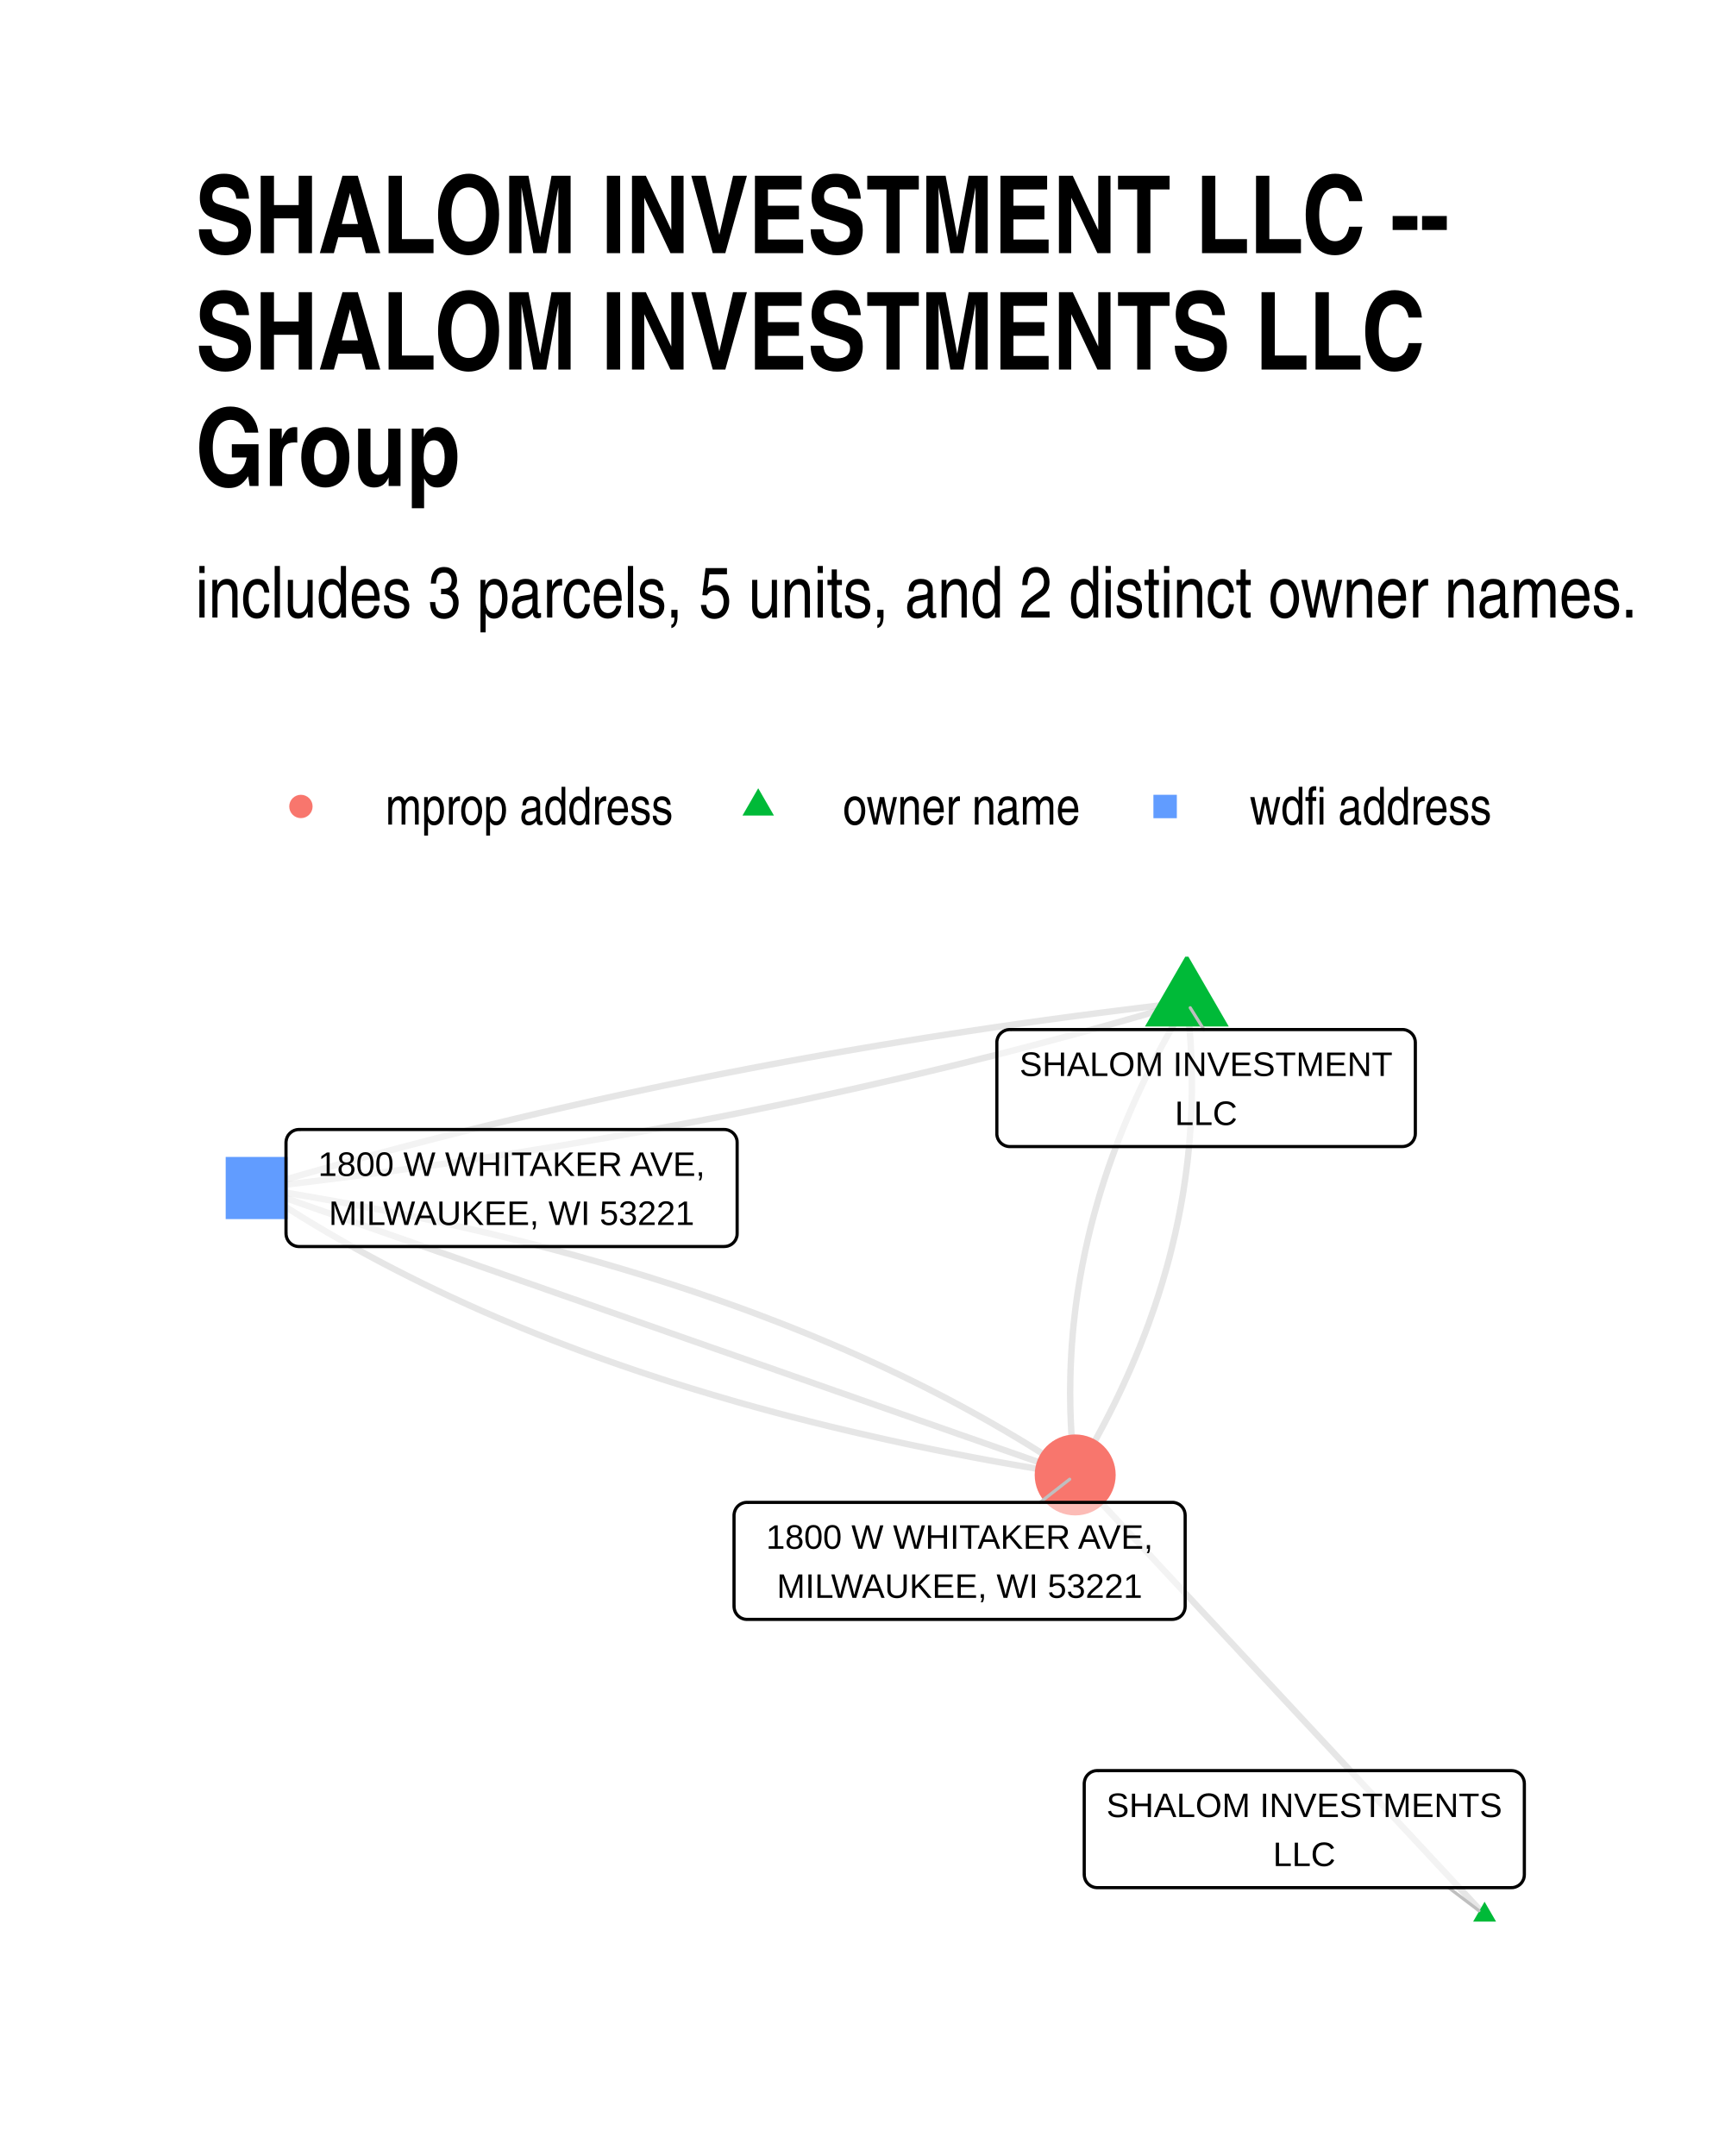
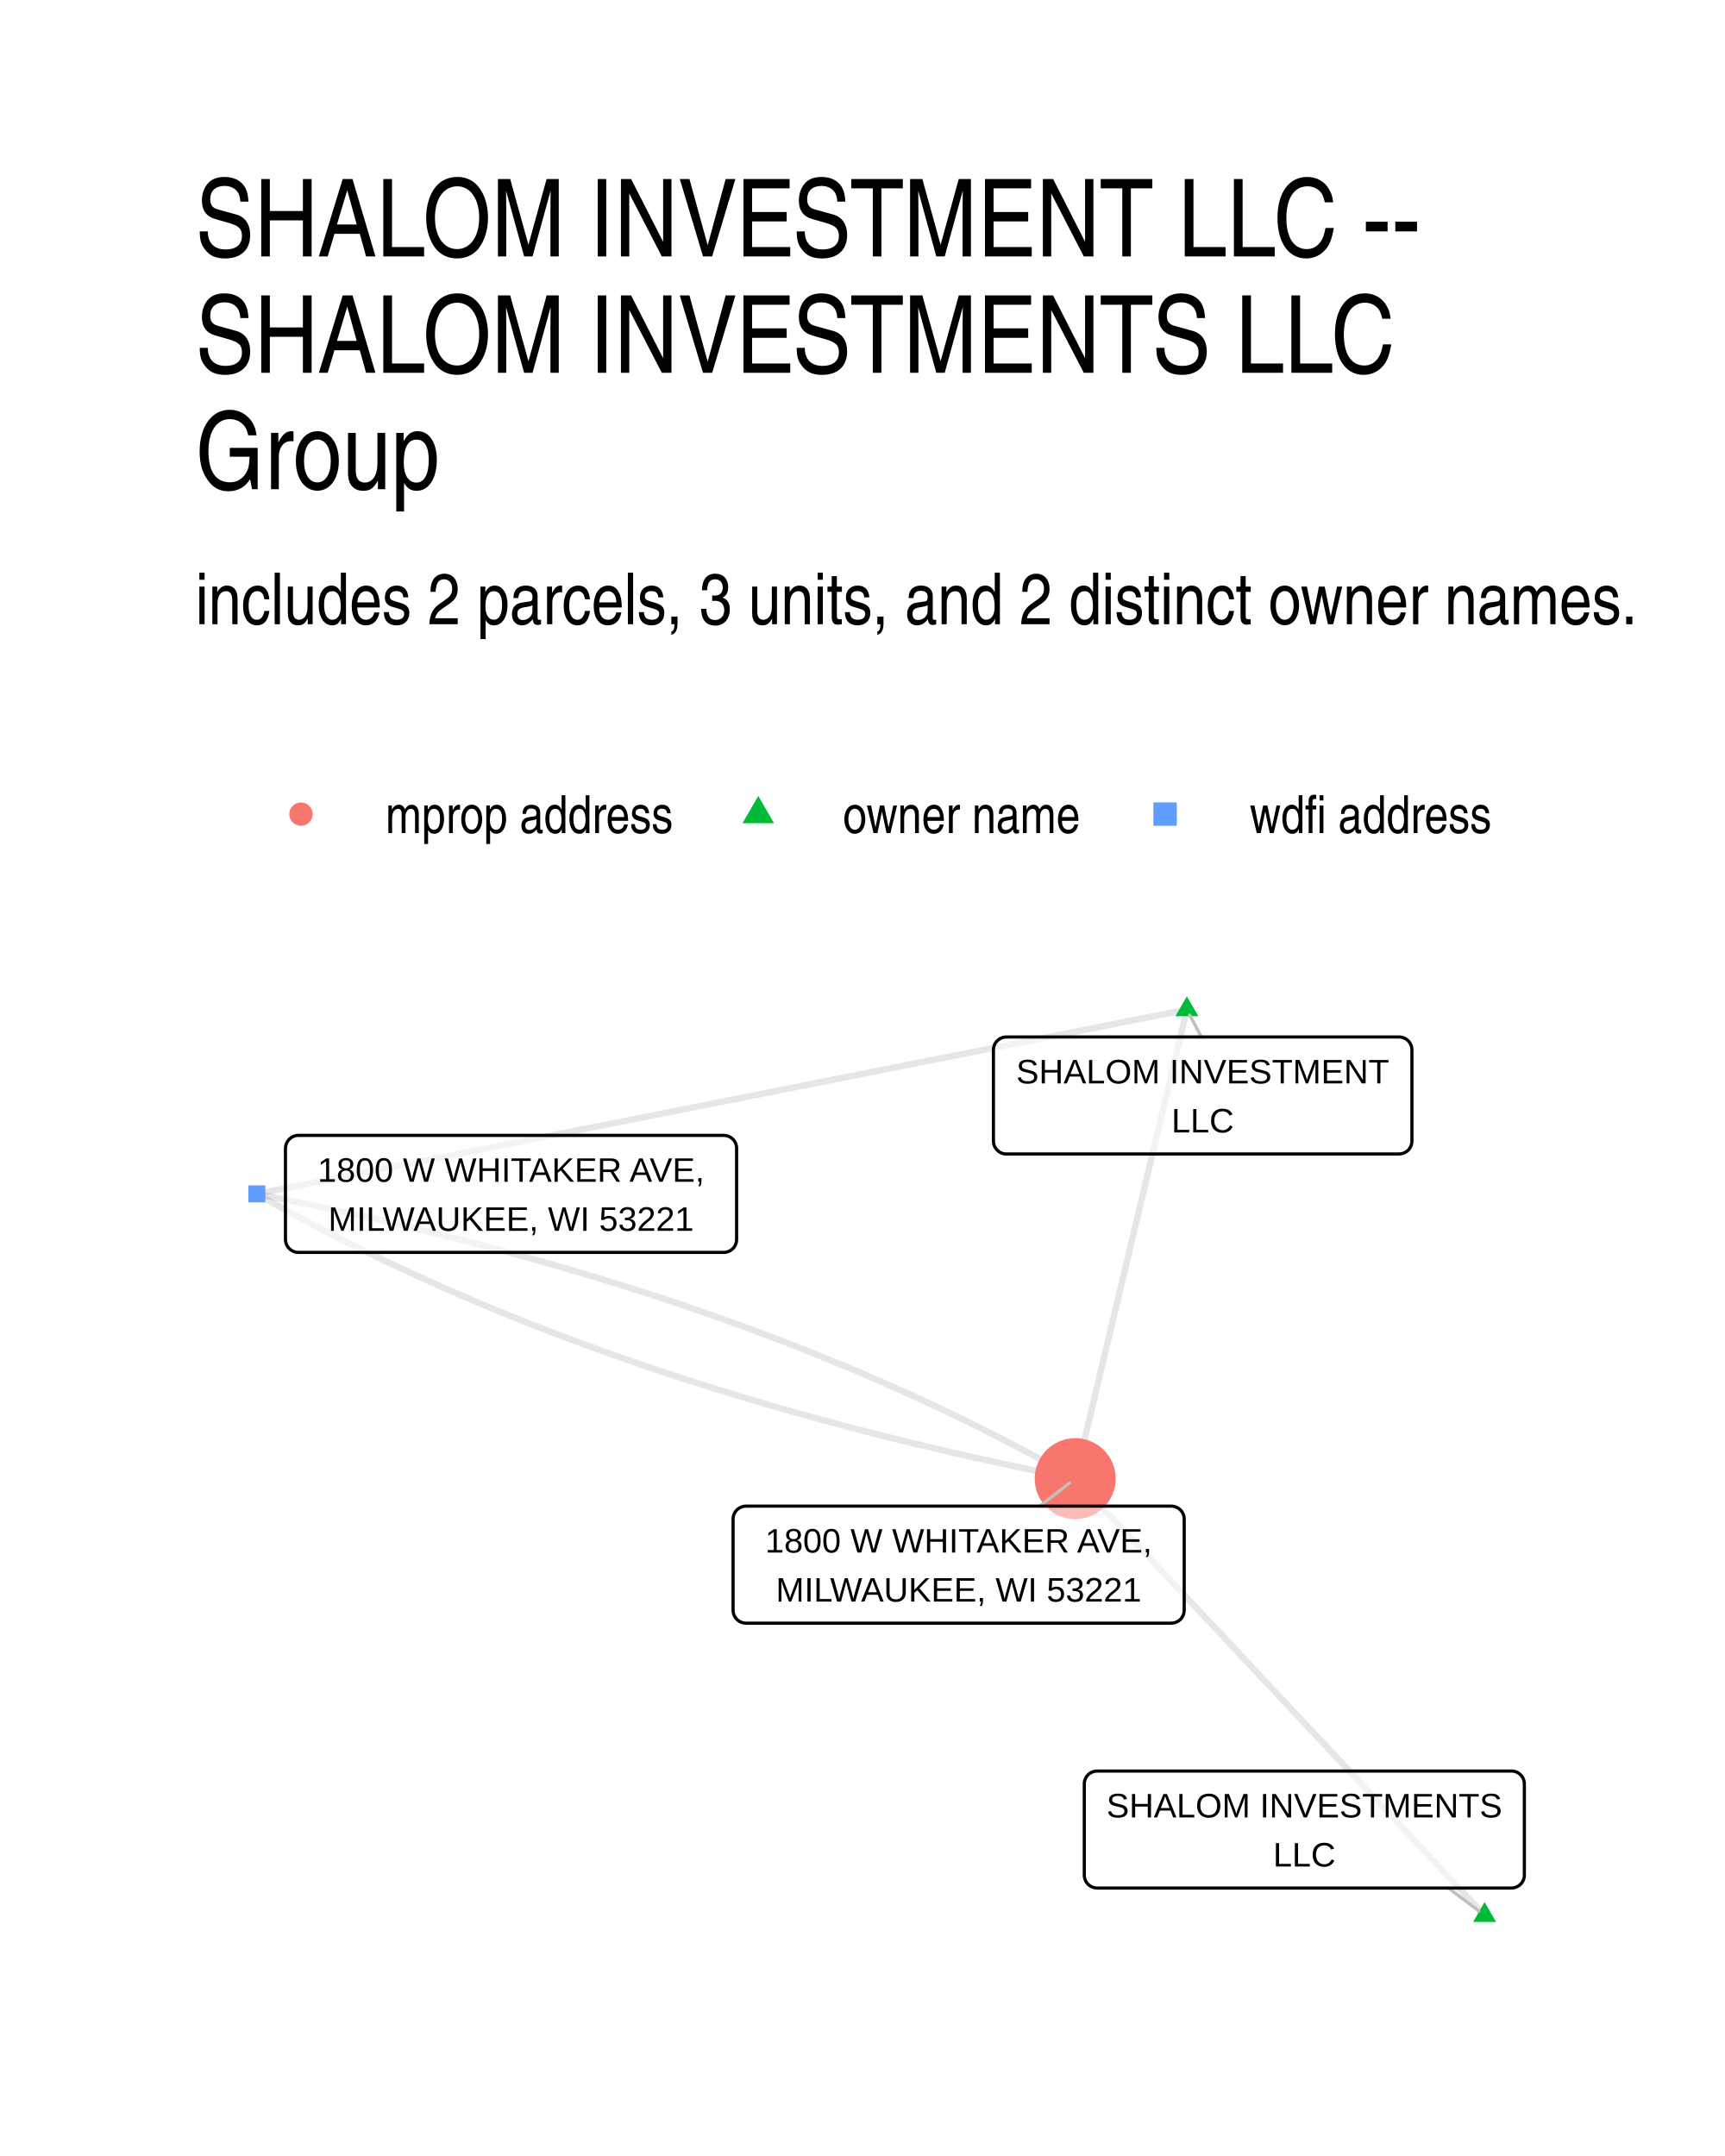
<svg xmlns="http://www.w3.org/2000/svg" width="384" height="480" class="svglite" viewBox="0 0 288 360">
  <defs>
    <style>.svglite line,.svglite polyline,.svglite polygon,.svglite path,.svglite circle{fill:none;stroke:#000000;stroke-linecap:round;stroke-linejoin:round;stroke-miterlimit:10.00}.svglite text{white-space:pre}</style>
  </defs>
  <rect width="100%" height="100%" style="stroke-linecap:round;stroke-linejoin:round;stroke-miterlimit:10.00;stroke:none;fill:#FFFFFF" />
  <defs>
    <clipPath id="cpMC4wMHwyODguMDB8MC4wMHwzNjAuMDA=">
      <path d="M0 0h288v360H0z" />
    </clipPath>
  </defs>
  <g clip-path="url(#cpMC4wMHwyODguMDB8MC4wMHwzNjAuMDA=)">
    <path d="M0 0h288v360H0z" style="stroke-width:1.07;stroke:none;fill:#FFFFFF" />
  </g>
  <defs>
-     <clipPath id="cpMzIuNjN8MjU4LjExfDE1OS43NHwzMjcuMzc=">
-       <path d="M32.63 159.74h225.48v167.63H32.63z" />
+     <clipPath id="cpMzIuNjN8MjU4LjExfDE2MS4wMnwzMjcuMzc=">
+       <path d="M32.63 161.02h225.48v166.36H32.63z" />
    </clipPath>
  </defs>
-   <g clip-path="url(#cpMzIuNjN8MjU4LjExfDE1OS43NHwzMjcuMzc=)">
-     <path d="m247.86 319.75-.69-.74-.69-.74-.69-.74-.69-.75-.69-.74-.69-.74-.69-.74-.69-.74-.69-.75-.69-.74-.69-.74-.69-.74-.69-.74-.69-.75-.69-.74-.69-.74-.69-.74-.69-.75-.7-.74-.69-.74-.69-.74-.69-.74-.69-.75-.69-.74-.69-.74-.69-.74-.69-.74-.69-.75-.69-.74-.69-.74-.69-.74-.69-.75-.69-.74-.69-.74-.69-.74-.69-.74-.69-.75-.69-.74-.69-.74-.69-.74-.69-.74-.69-.75-.7-.74-.69-.74-.69-.74-.69-.75-.69-.74-.69-.74-.69-.74-.69-.74-.69-.75-.69-.74-.69-.74-.69-.74-.69-.74-.69-.75-.69-.74-.69-.74-.69-.74-.69-.75-.69-.74-.69-.74-.69-.74-.69-.74-.69-.75-.69-.74-.7-.74-.69-.74-.69-.74-.69-.75-.69-.74-.69-.74-.69-.74-.69-.75-.69-.74-.69-.74-.69-.74-.69-.74-.69-.75-.69-.74-.69-.74-.69-.74-.69-.74-.69-.75-.69-.74-.69-.74-.69-.74-.69-.75-.69-.74-.7-.74-.69-.74-.69-.74-.69-.75-.69-.74-.69-.74-.69-.74-.69-.74-.69-.75-.69-.74m18.64-78.92-.47.79-.47.78-.46.78-.45.79-.45.78-.44.78-.44.79-.43.78-.43.79-.42.78-.41.79-.41.78-.4.79-.4.79-.39.78-.39.79-.38.79-.37.79-.37.79-.36.78-.36.79-.35.79-.34.79-.34.79-.33.79-.33.79-.32.79-.32.79-.31.79-.3.79-.3.79-.29.8-.29.79-.28.79-.28.79-.27.8-.26.79-.26.79-.25.8-.25.79-.24.8-.23.79-.23.8-.22.79-.22.8-.21.79-.21.8-.2.8-.19.79-.19.8-.18.8-.18.8-.17.79-.16.8-.16.8-.16.8-.14.8-.15.8-.13.8-.13.8-.13.8-.12.8-.11.8-.11.8-.1.8-.09.8-.09.81-.09.8-.08.8-.07.81-.06.8-.07.8-.05.81-.05.8-.04.8-.04.81-.03.8-.03.81-.02.81-.01.8-.01.81-.01.8.01.81.01.81.01.81.02.8.03.81.03.81.04.81.04.81.05.81.05.81.06.81.07.81.07.81.08.81.09.81.09.81.09.81m18.64-78.92-1.68.2-1.67.19-1.68.2-1.67.2-1.67.2-1.67.21-1.67.21-1.66.21-1.66.21-1.66.22-1.66.21-1.66.22-1.65.23-1.65.22-1.65.23-1.64.23-1.65.23-1.64.24-1.64.23-1.63.24-1.64.25-1.63.24-1.63.25-1.63.25-1.62.25-1.63.25-1.62.26-1.62.26-1.61.26-1.62.27-1.61.26-1.61.27-1.6.27-1.61.28-1.6.27-1.6.28-1.6.28-1.6.29-1.59.28-1.59.29-1.59.29-1.59.3-1.58.29-1.58.3-1.58.3-1.58.31-1.58.3-1.57.31-1.57.31-1.57.32-1.56.31-1.57.32-1.56.32-1.56.32-1.56.33-1.55.33-1.55.33-1.55.33-1.55.33-1.55.34-1.54.34-1.54.34-1.54.35-1.54.35-1.53.35-1.53.35-1.53.35-1.53.36-1.53.36-1.52.36-1.52.37-1.52.36-1.51.37-1.52.38-1.51.37-1.51.38-1.51.38-1.5.38-1.5.38-1.5.39-1.5.39-1.5.39-1.49.39-1.49.4-1.49.4-1.49.4-1.48.4-1.48.41-1.48.41-1.48.41-1.47.41-1.48.42-1.47.42-1.47.42-1.46.42-1.47.43-1.46.43-1.46.43-1.45.43" style="stroke-width:1.07;stroke:#000000;stroke-opacity:0.10;stroke-linecap:butt" />
-     <path d="m198.15 167.36.1.81.09.82.08.81.08.81.07.81.07.81.06.81.06.81.04.81.05.8.04.81.03.81.02.81.02.81.02.8.01.81v1.62l-.01.8-.02.81-.02.8-.02.81-.03.8-.04.81-.05.8-.04.81-.06.8-.06.8-.07.81-.07.8-.08.8-.08.81-.09.8-.1.8-.1.8-.11.8-.11.8-.12.8-.12.81-.13.8-.14.8-.14.79-.15.8-.15.8-.16.8-.17.8-.17.8-.17.8-.19.79-.19.8-.19.8-.2.79-.2.8-.22.8-.21.79-.23.8-.23.79-.23.8-.24.79-.25.8-.25.79-.26.79-.26.8-.27.79-.28.79-.28.79-.28.8-.3.79-.29.79-.31.79-.31.79-.31.79-.33.79-.32.79-.34.79-.33.79-.35.79-.35.79-.36.79-.36.79-.37.79-.37.78-.38.79-.38.79-.4.79-.39.78-.41.79-.4.78-.42.79-.42.79-.42.78-.44.79-.43.78-.45.78-.44.79-.46.78-.46.79-.47.78-.47.78m18.64-78.92-1.45.44-1.46.43-1.46.42-1.47.43-1.46.42-1.47.42-1.47.42-1.48.42-1.47.41-1.48.41-1.48.41-1.48.41-1.48.4-1.49.4-1.49.4-1.49.4-1.49.39-1.5.39-1.5.39-1.5.39-1.5.38-1.5.39-1.51.37-1.51.38-1.51.38-1.52.37-1.51.37-1.52.36-1.52.37-1.52.36-1.53.36-1.53.36-1.53.35-1.53.35-1.53.35-1.54.35-1.54.35-1.54.34-1.54.34-1.55.34-1.55.33-1.55.34-1.55.33-1.55.32-1.56.33-1.56.32-1.56.32-1.57.32-1.56.32-1.57.31-1.57.31-1.57.31-1.58.3-1.58.31-1.58.3-1.58.3-1.58.29-1.59.3-1.59.29-1.59.29-1.59.28-1.6.29-1.6.28-1.6.28-1.6.27-1.61.28-1.6.27-1.61.27-1.61.27-1.62.26-1.61.26-1.62.26-1.62.26-1.63.25-1.62.25-1.63.25-1.63.25-1.63.25-1.64.24-1.63.24-1.64.24-1.64.23-1.65.23-1.64.23-1.65.23-1.65.23-1.65.22-1.66.22-1.66.22-1.66.21-1.66.21-1.66.21-1.67.21-1.67.21-1.67.2-1.67.2-1.68.2-1.67.2-1.68.19m0 0 1.03.69 1.04.69 1.05.69 1.06.68 1.06.68 1.08.67 1.07.67 1.09.67 1.09.66 1.1.65 1.1.66 1.12.64 1.12.65 1.12.64 1.14.63 1.14.63 1.15.63 1.15.62 1.16.62 1.17.61 1.18.61 1.18.6 1.19.6 1.2.6 1.2.59 1.22.59 1.21.58 1.23.58 1.23.57 1.24.57 1.25.57 1.25.56 1.26.56 1.27.55 1.27.55 1.29.54 1.28.54 1.3.54 1.3.53 1.31.53 1.32.52 1.32.52 1.33.51 1.34.51 1.35.51 1.35.5 1.36.5 1.36.49 1.38.49 1.38.48 1.38.48 1.4.48 1.4.47 1.41.46 1.41.47 1.43.46 1.43.45 1.43.45 1.44.44 1.46.44 1.45.44 1.47.43 1.47.43 1.48.43 1.48.41 1.5.42 1.5.41 1.5.41 1.52.4 1.52.4 1.53.39 1.53.39 1.54.38 1.55.39 1.56.37 1.56.37 1.57.37 1.58.36 1.58.36 1.59.36 1.6.35 1.61.35 1.61.34 1.62.33 1.62.34 1.64.33 1.64.32 1.64.32 1.66.32 1.66.31 1.67.31 1.68.3 1.68.3 1.69.29 1.69.29 1.71.29 1.71.28 1.72.28 1.72.27" style="stroke-width:1.07;stroke:#000000;stroke-opacity:0.10;stroke-linecap:butt" />
-     <path d="m42.88 198.37 1.38.48 1.38.49 1.38.48 1.38.49 1.38.48 1.38.48 1.38.49 1.38.48 1.38.48 1.38.49 1.38.48 1.38.49 1.38.48 1.38.48 1.38.49 1.38.48 1.38.49 1.38.48 1.38.48 1.38.49 1.38.48 1.38.49 1.38.48 1.38.48 1.38.49 1.38.48 1.38.49 1.38.48 1.38.48 1.38.49 1.38.48 1.38.49 1.38.48 1.38.48 1.38.49 1.38.48 1.38.49 1.38.48 1.38.48 1.38.49 1.38.48 1.38.49 1.38.48 1.38.48 1.38.49 1.38.48 1.38.49 1.38.48 1.38.48 1.38.49 1.38.48 1.38.49 1.38.48 1.38.48 1.38.49 1.38.48 1.39.48 1.38.49 1.38.48 1.38.49 1.38.48 1.38.48 1.38.49 1.38.48 1.38.49 1.38.48 1.38.48 1.38.49 1.38.48 1.38.49 1.38.48 1.38.48 1.38.49 1.38.48 1.38.49 1.38.48 1.38.48 1.38.49 1.38.48 1.38.49 1.38.48 1.38.48 1.38.49 1.38.48 1.38.49 1.38.48 1.38.48 1.38.49 1.38.48 1.38.49 1.38.48 1.38.48 1.38.49 1.38.48 1.38.49 1.38.48 1.38.48 1.38.49 1.38.48" style="stroke-width:1.07;stroke:#000000;stroke-opacity:0.10;stroke-linecap:butt" />
-     <path d="m42.88 198.37 1.72.27 1.72.28 1.71.28 1.7.29 1.7.29 1.69.29 1.68.3 1.68.3 1.67.31 1.66.31 1.65.32 1.65.32 1.64.32 1.63.33 1.63.34 1.62.33 1.61.35 1.61.34 1.6.35 1.59.36 1.58.36 1.58.36 1.57.37 1.56.37 1.56.38 1.55.38 1.54.38 1.53.39 1.53.39 1.52.4 1.52.4 1.5.41 1.5.41 1.49.42 1.49.42 1.48.42 1.47.43 1.47.43 1.45.44 1.45.44 1.45.44 1.43.45 1.43.46 1.42.45 1.42.47 1.41.46 1.4.47 1.39.48 1.39.48 1.38.48 1.37.49 1.37.49 1.36.5 1.35.5 1.35.51 1.33.51 1.34.51 1.32.52 1.32.52 1.31.53 1.3.53 1.29.54 1.29.54 1.28.54 1.28.55 1.27.55 1.26.56 1.25.56 1.25.57 1.24.57 1.23.57 1.22.58 1.22.58 1.21.59 1.21.59 1.2.6 1.19.6 1.18.6 1.18.61 1.16.61 1.17.62 1.15.62 1.15.63 1.14.63 1.13.63 1.13.64 1.12.65 1.11.64 1.11.66 1.1.65 1.09.66 1.09.67 1.07.67 1.07.67 1.07.68 1.05.68 1.05.69 1.05.69 1.03.69" style="stroke-width:1.07;stroke:#000000;stroke-opacity:0.10;stroke-linecap:butt" />
-     <path d="m247.86 317.54 1.92 3.32h-3.83zm-49.71-158.25 7 12.11h-13.99z" style="stroke-width:0.71;stroke:none;fill:#00BA38" />
-     <path d="M37.68 203.56h10.39v-10.38H37.68z" style="stroke-width:0.71;stroke:none;fill:#619CFF" />
-     <circle cx="179.51" cy="246.28" r="6.76" style="stroke-width:0.71;stroke:none;fill:#F8766D" />
-     <path d="m241.85 315.19 5.07 3.85m-45.93-147.13-2.27-3.64m-25.07 82.59 4.94-3.86" style="stroke-width:0.53;stroke:#BFBFBF" />
-     <path d="M183.18 315.19h69.16-.09l.35-.01.34-.07.33-.13.3-.17.27-.22.23-.26.18-.3.14-.31.08-.34.03-.35h0v-15.22h0l-.03-.35-.08-.33-.14-.32-.18-.3-.23-.26-.27-.22-.3-.17-.33-.13-.34-.06-.26-.02h-69.16l.26.02-.34-.02-.35.04-.33.1-.32.15-.28.2-.25.24-.21.27-.16.31-.11.33-.06.35-.01.17v15.22l.01-.17v.34l.06.35.11.33.16.31.21.27.25.24.28.2.32.15.33.1.35.04z" style="stroke-width:0.53;fill:#FFFFFF;fill-opacity:0.50" />
-     <text x="217.76" y="303.4" lengthAdjust="spacingAndGlyphs" style="font-size:5.69px;font-family:&quot;Liberation Sans&quot;" text-anchor="middle" textLength="66.28">SHALOM INVESTMENTS</text>
-     <text x="217.76" y="311.59" lengthAdjust="spacingAndGlyphs" style="font-size:5.69px;font-family:&quot;Liberation Sans&quot;" text-anchor="middle" textLength="10.31">LLC</text>
-     <path d="M168.59 191.45h65.55-.09l.35-.02.34-.07.32-.12.3-.17.27-.22.23-.26.19-.3.13-.32.09-.33.03-.35h0v-15.22h0l-.03-.35-.09-.34-.13-.32-.19-.29-.23-.26-.27-.22-.3-.17-.32-.13-.34-.07-.26-.01h-65.55l.26.01-.35-.01-.34.04-.34.1-.31.15-.29.2-.25.24-.21.27-.16.31-.11.33-.06.34v15.4-.17.34l.06.35.11.33.16.3.21.28.25.24.29.2.31.15.34.1.34.04z" style="stroke-width:0.53;fill:#FFFFFF;fill-opacity:0.50" />
-     <text x="201.36" y="179.66" lengthAdjust="spacingAndGlyphs" style="font-size:5.69px;font-family:&quot;Liberation Sans&quot;" text-anchor="middle" textLength="62.67">SHALOM INVESTMENT</text>
-     <text x="201.36" y="187.85" lengthAdjust="spacingAndGlyphs" style="font-size:5.69px;font-family:&quot;Liberation Sans&quot;" text-anchor="middle" textLength="10.31">LLC</text>
-     <path d="M49.91 208.14h71-.08l.34-.02.34-.06.33-.13.3-.17.27-.22.23-.26.19-.3.13-.32.09-.33.02-.35h0v-15.22h0l-.02-.35-.09-.34-.13-.31-.19-.3-.23-.26-.27-.22-.3-.17-.33-.13-.34-.07-.26-.01h-71l.26.01-.34-.01-.35.04-.33.1-.32.15-.28.2-.25.24-.21.27-.16.31-.11.33-.06.35-.01.17v15.22l.01-.17v.34l.06.35.11.33.16.3.21.28.25.24.28.2.32.15.33.1.35.04z" style="stroke-width:0.53;fill:#FFFFFF;fill-opacity:0.50" />
-     <text x="85.41" y="196.35" lengthAdjust="spacingAndGlyphs" style="font-size:5.69px;font-family:&quot;Liberation Sans&quot;" text-anchor="middle" textLength="68.12">1800 W WHITAKER AVE,</text>
-     <text x="85.41" y="204.54" lengthAdjust="spacingAndGlyphs" style="font-size:5.69px;font-family:&quot;Liberation Sans&quot;" text-anchor="middle" textLength="64.34">MILWAUKEE, WI 53221</text>
-     <path d="M124.71 270.4h71-.09l.35-.02.34-.07.33-.12.3-.17.27-.22.23-.26.18-.3.14-.32.08-.33.03-.35h0v-15.22h0l-.03-.35-.08-.34-.14-.32-.18-.29-.23-.26-.27-.22-.3-.17-.33-.13-.34-.07-.26-.01h-71l.26.01-.34-.01-.35.04-.33.1-.32.15-.28.19-.25.24-.21.28-.16.31-.11.33-.06.34-.01.18v15.22l.01-.17v.34l.06.35.11.33.16.3.21.28.25.24.28.2.32.15.33.1.35.04z" style="stroke-width:0.53;fill:#FFFFFF;fill-opacity:0.50" />
-     <text x="160.21" y="258.6" lengthAdjust="spacingAndGlyphs" style="font-size:5.69px;font-family:&quot;Liberation Sans&quot;" text-anchor="middle" textLength="68.12">1800 W WHITAKER AVE,</text>
-     <text x="160.21" y="266.8" lengthAdjust="spacingAndGlyphs" style="font-size:5.69px;font-family:&quot;Liberation Sans&quot;" text-anchor="middle" textLength="64.34">MILWAUKEE, WI 53221</text>
+   <g clip-path="url(#cpMzIuNjN8MjU4LjExfDE2MS4wMnwzMjcuMzc=)">
+     <path d="m247.86 319.81-.69-.74-.69-.73-.69-.74-.69-.74-.69-.73-.69-.74-.69-.73-.69-.74-.69-.74-.69-.73-.69-.74-.69-.74-.69-.73-.69-.74-.69-.74-.69-.73-.69-.74-.69-.74-.7-.73-.69-.74-.69-.74-.69-.73-.69-.74-.69-.74-.69-.73-.69-.74-.69-.73-.69-.74-.69-.74-.69-.73-.69-.74-.69-.74-.69-.73-.69-.74-.69-.74-.69-.73-.69-.74-.69-.74-.69-.73-.69-.74-.69-.74-.69-.73-.7-.74-.69-.74-.69-.73-.69-.74-.69-.73-.69-.74-.69-.74-.69-.73-.69-.74-.69-.74-.69-.73-.69-.74-.69-.74-.69-.73-.69-.74-.69-.74-.69-.73-.69-.74-.69-.74-.69-.73-.69-.74-.69-.74-.69-.73-.69-.74-.7-.73-.69-.74-.69-.74-.69-.73-.69-.74-.69-.74-.69-.73-.69-.74-.69-.74-.69-.73-.69-.74-.69-.74-.69-.73-.69-.74-.69-.74-.69-.73-.69-.74-.69-.73-.69-.74-.69-.74-.69-.73-.69-.74-.69-.74-.7-.73-.69-.74-.69-.74-.69-.73-.69-.74-.69-.74-.69-.73-.69-.74-.69-.74-.69-.73m18.64-78.32-.19.79-.18.79-.19.79-.19.79-.19.79-.19.8-.19.79-.18.79-.19.79-.19.79-.19.79-.19.79-.18.79-.19.79-.19.8-.19.79-.19.79-.19.79-.18.79-.19.79-.19.79-.19.79-.19.79-.19.8-.18.79-.19.79-.19.79-.19.79-.19.79-.19.79-.18.79-.19.79-.19.8-.19.79-.19.79-.19.79-.18.79-.19.79-.19.79-.19.79-.19.79-.19.79-.18.8-.19.79-.19.79-.19.79-.19.79-.19.79-.18.79-.19.79-.19.79-.19.8-.19.79-.19.79-.18.79-.19.79-.19.79-.19.79-.19.79-.19.79-.18.8-.19.79-.19.79-.19.79-.19.79-.18.79-.19.79-.19.79-.19.79-.19.8-.19.79-.18.79-.19.79-.19.79-.19.79-.19.79-.19.79-.18.79-.19.8-.19.79-.19.79-.19.79-.19.79-.18.79-.19.79-.19.79-.19.79-.19.8-.19.79-.18.79-.19.79-.19.79-.19.79-.19.79-.19.79-.18.79-.19.8-.19.79-.19.79m18.64-78.32-1.57.31-1.56.31-1.57.31-1.57.31-1.57.31-1.57.31-1.57.31-1.56.32-1.57.31-1.57.31-1.57.31-1.57.31-1.57.31-1.57.31-1.56.31-1.57.31-1.57.31-1.57.31-1.57.31-1.57.32-1.56.31-1.57.31-1.57.31-1.57.31-1.57.31-1.57.31-1.56.31-1.57.31-1.57.31-1.57.31-1.57.31-1.57.31-1.57.32-1.56.31-1.57.31-1.57.31-1.57.31-1.57.31-1.57.31-1.56.31-1.57.31-1.57.31-1.57.31-1.57.31-1.57.32-1.57.31-1.56.31-1.57.31-1.57.31-1.57.31-1.57.31-1.57.31-1.56.31-1.57.31-1.57.31-1.57.31-1.57.32-1.57.31-1.57.31-1.56.31-1.57.31-1.57.31-1.57.31-1.57.31-1.57.31-1.56.31-1.57.31-1.57.31-1.57.32-1.57.31-1.57.31-1.57.31-1.56.31-1.57.31-1.57.31-1.57.31-1.57.31-1.57.31-1.56.31-1.57.31-1.57.32-1.57.31-1.57.31-1.57.31-1.56.31-1.57.31-1.57.31-1.57.31-1.57.31-1.57.31-1.57.31-1.56.31-1.57.32-1.57.31-1.57.31-1.57.31-1.57.31-1.56.31-1.57.31m0 0 1.12.64 1.13.63 1.13.63 1.14.63 1.14.62 1.15.63 1.15.61 1.16.62 1.16.61 1.17.61 1.18.6 1.17.61 1.19.6 1.19.59 1.2.59 1.2.59 1.2.59 1.21.58 1.22.58 1.22.58 1.23.57 1.23.57 1.24.57 1.24.56 1.25.56 1.25.56 1.26.55 1.27.55 1.27.55 1.27.55 1.28.54 1.29.53 1.29.54 1.29.53 1.3.53 1.31.52 1.31.53 1.32.52 1.32.51 1.33.51 1.33.51 1.34.51 1.34.5 1.35.5 1.35.5 1.36.49 1.37.49 1.37.49 1.37.48 1.38.48 1.39.48 1.39.47 1.39.47 1.4.47 1.41.46 1.41.46 1.42.46 1.42.46 1.43.45 1.43.45 1.44.44 1.44.44 1.45.44 1.46.44 1.46.43 1.46.43 1.47.42 1.48.43 1.48.42 1.48.41 1.49.42 1.5.41 1.5.4 1.51.41 1.51.4 1.52.39 1.52.4 1.53.39 1.53.38 1.54.39 1.54.38 1.55.38 1.56.37 1.56.37 1.56.37 1.57.37 1.58.36 1.58.36 1.58.35 1.59.35 1.6.35 1.6.35 1.61.34 1.61.34 1.62.34 1.62.33 1.63.33 1.63.32 1.64.33" style="stroke-width:1.07;stroke:#000000;stroke-opacity:0.10;stroke-linecap:butt" />
+     <path d="m42.88 199.35 1.64.32 1.63.33 1.63.33 1.62.33 1.62.34 1.61.34 1.61.34 1.6.35 1.59.34 1.6.36 1.58.35 1.58.36 1.58.36 1.57.37 1.56.37 1.56.37 1.56.37 1.55.38 1.54.38 1.54.38 1.53.39 1.53.39 1.52.4 1.52.39 1.51.4 1.51.41 1.5.4 1.49.41 1.5.42 1.48.41 1.48.42 1.48.42 1.47.43 1.46.43 1.46.43 1.45.44 1.45.43 1.45.45 1.44.44 1.43.45 1.43.45 1.42.46 1.42.45 1.41.46 1.4.47 1.4.47 1.4.47 1.39.47 1.39.48 1.38.48 1.37.48 1.37.49 1.37.49 1.35.49 1.36.5 1.35.5 1.34.5 1.34.51 1.33.5 1.33.52 1.32.51 1.32.52 1.31.52 1.3.53 1.31.53 1.29.53 1.29.53 1.29.54 1.28.54 1.27.55 1.27.54 1.27.55 1.25.56 1.26.56 1.25.56 1.24.56 1.24.57 1.23.57 1.23.57 1.22.58 1.21.58 1.22.58 1.2.59 1.2.58 1.2.6 1.19.59 1.18.6 1.18.6 1.18.61 1.17.61 1.16.61 1.16.61 1.15.62 1.15.62 1.14.63 1.14.63 1.13.63 1.13.63 1.12.64" style="stroke-width:1.07;stroke:#000000;stroke-opacity:0.10;stroke-linecap:butt" />
+     <path d="m247.86 317.6 1.92 3.32h-3.83zm-49.71-151.23 1.92 3.31h-3.83z" style="stroke-width:0.71;stroke:none;fill:#00BA38" />
+     <path d="M41.46 200.77h2.84v-2.84h-2.84z" style="stroke-width:0.71;stroke:none;fill:#619CFF" />
+     <circle cx="179.51" cy="246.9" r="6.76" style="stroke-width:0.71;stroke:none;fill:#F8766D" />
+     <path d="m241.82 315.26 5.1 3.84m-46.34-145.95-1.94-3.65m-25.06 81.99 5-3.87" style="stroke-width:0.53;stroke:#BFBFBF" />
+     <path d="M183.19 315.26h69.15-.08l.34-.02.34-.07.33-.12.3-.18.27-.22.23-.26.19-.29.13-.32.09-.34.02-.34h0v-15.22h0l-.02-.35-.09-.34-.13-.32-.19-.29-.23-.26-.27-.22-.3-.18-.33-.12-.34-.07-.26-.01h-69.15l.26.01-.35-.01-.34.04-.34.1-.31.14-.29.2-.25.24-.21.28-.16.31-.11.33-.06.34v15.4-.18.35l.06.34.11.33.16.31.21.28.25.24.29.2.31.15.34.09.34.05z" style="stroke-width:0.53;fill:#FFFFFF;fill-opacity:0.50" />
+     <text x="217.77" y="303.46" lengthAdjust="spacingAndGlyphs" style="font-size:5.69px;font-family:&quot;Liberation Sans&quot;" text-anchor="middle" textLength="66.28">SHALOM INVESTMENTS</text>
+     <text x="217.77" y="311.66" lengthAdjust="spacingAndGlyphs" style="font-size:5.69px;font-family:&quot;Liberation Sans&quot;" text-anchor="middle" textLength="10.31">LLC</text>
+     <path d="M168.02 192.69h65.55-.09l.35-.02.34-.07.33-.12.3-.17.27-.22.23-.26.18-.3.14-.32.08-.33.03-.35h0v-15.22h0l-.03-.35-.08-.34-.14-.32-.18-.29-.23-.26-.27-.22-.3-.17-.33-.13-.34-.07-.26-.01h-65.55l.26.01-.34-.01-.35.04-.33.1-.32.15-.28.19-.25.25-.21.27-.17.31-.11.33-.05.34-.01.18v15.22l.01-.17v.34l.05.35.11.33.17.3.21.28.25.24.28.2.32.15.33.1.35.04z" style="stroke-width:0.53;fill:#FFFFFF;fill-opacity:0.50" />
+     <text x="200.8" y="180.9" lengthAdjust="spacingAndGlyphs" style="font-size:5.69px;font-family:&quot;Liberation Sans&quot;" text-anchor="middle" textLength="62.67">SHALOM INVESTMENT</text>
+     <text x="200.8" y="189.09" lengthAdjust="spacingAndGlyphs" style="font-size:5.69px;font-family:&quot;Liberation Sans&quot;" text-anchor="middle" textLength="10.31">LLC</text>
+     <path d="M49.82 209.12h71-.08l.34-.01.34-.07.33-.13.3-.17.27-.22.23-.26.19-.29.13-.32.09-.34.02-.35h0v-15.22h0l-.02-.35-.09-.33-.13-.32-.19-.3-.23-.26-.27-.22-.3-.17-.33-.13-.34-.06-.26-.02h-71l.26.02-.34-.02-.35.04-.33.1-.32.15-.28.2-.25.24-.21.28-.16.3-.11.33-.06.35-.01.17v15.22l.01-.17v.35l.06.34.11.33.16.31.21.27.25.24.28.2.32.15.33.1.35.04z" style="stroke-width:0.53;fill:#FFFFFF;fill-opacity:0.50" />
+     <text x="85.32" y="197.33" lengthAdjust="spacingAndGlyphs" style="font-size:5.69px;font-family:&quot;Liberation Sans&quot;" text-anchor="middle" textLength="68.12">1800 W WHITAKER AVE,</text>
+     <text x="85.32" y="205.52" lengthAdjust="spacingAndGlyphs" style="font-size:5.69px;font-family:&quot;Liberation Sans&quot;" text-anchor="middle" textLength="64.34">MILWAUKEE, WI 53221</text>
+     <path d="M124.55 271.03h71-.09l.35-.02.34-.07.33-.12.3-.17.27-.22.23-.26.18-.3.14-.32.08-.33.03-.35h0v-15.22h0l-.03-.35-.08-.34-.14-.32-.18-.29-.23-.26-.27-.22-.3-.17-.33-.13-.34-.07-.26-.01h-71l.26.01-.35-.01-.34.04-.33.1-.32.15-.28.2-.26.24-.2.27-.17.31-.11.33-.05.34-.01.18v15.22l.01-.17v.34l.05.35.11.33.17.3.2.28.26.24.28.2.32.15.33.1.34.04z" style="stroke-width:0.53;fill:#FFFFFF;fill-opacity:0.50" />
+     <text x="160.05" y="259.24" lengthAdjust="spacingAndGlyphs" style="font-size:5.69px;font-family:&quot;Liberation Sans&quot;" text-anchor="middle" textLength="68.12">1800 W WHITAKER AVE,</text>
+     <text x="160.05" y="267.43" lengthAdjust="spacingAndGlyphs" style="font-size:5.69px;font-family:&quot;Liberation Sans&quot;" text-anchor="middle" textLength="64.34">MILWAUKEE, WI 53221</text>
  </g>
  <g clip-path="url(#cpMC4wMHwyODguMDB8MC4wMHwzNjAuMDA=)">
-     <circle cx="50.24" cy="134.66" r="1.95" style="stroke-width:0.71;stroke:none;fill:#F8766D" />
-     <path d="m126.59 131.62 2.63 4.56h-5.26z" style="stroke-width:0.71;stroke:none;fill:#00BA38" />
-     <path d="M192.57 136.62h3.91v-3.91h-3.91z" style="stroke-width:0.71;stroke:none;fill:#619CFF" />
-     <text x="64.36" y="137.69" lengthAdjust="spacingAndGlyphs" style="font-size:8.80px;font-family:&quot;Liberation Sans Narrow&quot;" textLength="48.12">mprop address</text>
-     <text x="140.71" y="137.69" lengthAdjust="spacingAndGlyphs" style="font-size:8.80px;font-family:&quot;Liberation Sans Narrow&quot;" textLength="39.69">owner name</text>
-     <text x="208.64" y="137.69" lengthAdjust="spacingAndGlyphs" style="font-size:8.80px;font-family:&quot;Liberation Sans Narrow&quot;" textLength="40.5">wdfi address</text>
-     <text x="32.63" y="103.11" lengthAdjust="spacingAndGlyphs" style="font-size:12.00px;font-family:&quot;Liberation Sans Narrow&quot;" textLength="241.29">includes 3 parcels, 5 units, and 2 distinct owner names.</text>
-     <text x="32.63" y="42.27" lengthAdjust="spacingAndGlyphs" style="font-size:18.00px;font-weight:bold;font-family:&quot;Liberation Sans Narrow&quot;" textLength="209.88">SHALOM INVESTMENT LLC --</text>
-     <text x="32.63" y="61.71" lengthAdjust="spacingAndGlyphs" style="font-size:18.00px;font-weight:bold;font-family:&quot;Liberation Sans Narrow&quot;" textLength="205.8">SHALOM INVESTMENTS LLC</text>
-     <text x="32.63" y="81.15" lengthAdjust="spacingAndGlyphs" style="font-size:18.00px;font-weight:bold;font-family:&quot;Liberation Sans Narrow&quot;" textLength="44.27">Group</text>
+     <circle cx="50.25" cy="135.94" r="1.95" style="stroke-width:0.71;stroke:none;fill:#F8766D" />
+     <path d="m126.6 132.9 2.63 4.56h-5.27z" style="stroke-width:0.71;stroke:none;fill:#00BA38" />
+     <path d="M192.57 137.89h3.91v-3.91h-3.91z" style="stroke-width:0.71;stroke:none;fill:#619CFF" />
+     <text x="64.37" y="139.1" lengthAdjust="spacingAndGlyphs" style="font-size:8.80px;font-weight:0;font-family:&quot;Nimbus Sans Narrow&quot;" textLength="48.11">mprop address</text>
+     <text x="140.72" y="139.1" lengthAdjust="spacingAndGlyphs" style="font-size:8.80px;font-weight:0;font-family:&quot;Nimbus Sans Narrow&quot;" textLength="39.69">owner name</text>
+     <text x="208.64" y="139.1" lengthAdjust="spacingAndGlyphs" style="font-size:8.80px;font-weight:0;font-family:&quot;Nimbus Sans Narrow&quot;" textLength="40.49">wdfi address</text>
+     <text x="32.63" y="104.23" lengthAdjust="spacingAndGlyphs" style="font-size:12.00px;font-weight:0;font-family:&quot;Nimbus Sans Narrow&quot;" textLength="241.18">includes 2 parcels, 3 units, and 2 distinct owner names.</text>
+     <text x="32.63" y="42.81" lengthAdjust="spacingAndGlyphs" style="font-size:18.00px;font-weight:0;font-family:&quot;Nimbus Sans Narrow&quot;" textLength="209.97">SHALOM INVESTMENT LLC --</text>
+     <text x="32.63" y="62.25" lengthAdjust="spacingAndGlyphs" style="font-size:18.00px;font-weight:0;font-family:&quot;Nimbus Sans Narrow&quot;" textLength="205.88">SHALOM INVESTMENTS LLC</text>
+     <text x="32.63" y="81.69" lengthAdjust="spacingAndGlyphs" style="font-size:18.00px;font-weight:0;font-family:&quot;Nimbus Sans Narrow&quot;" textLength="44.29">Group</text>
  </g>
</svg>
